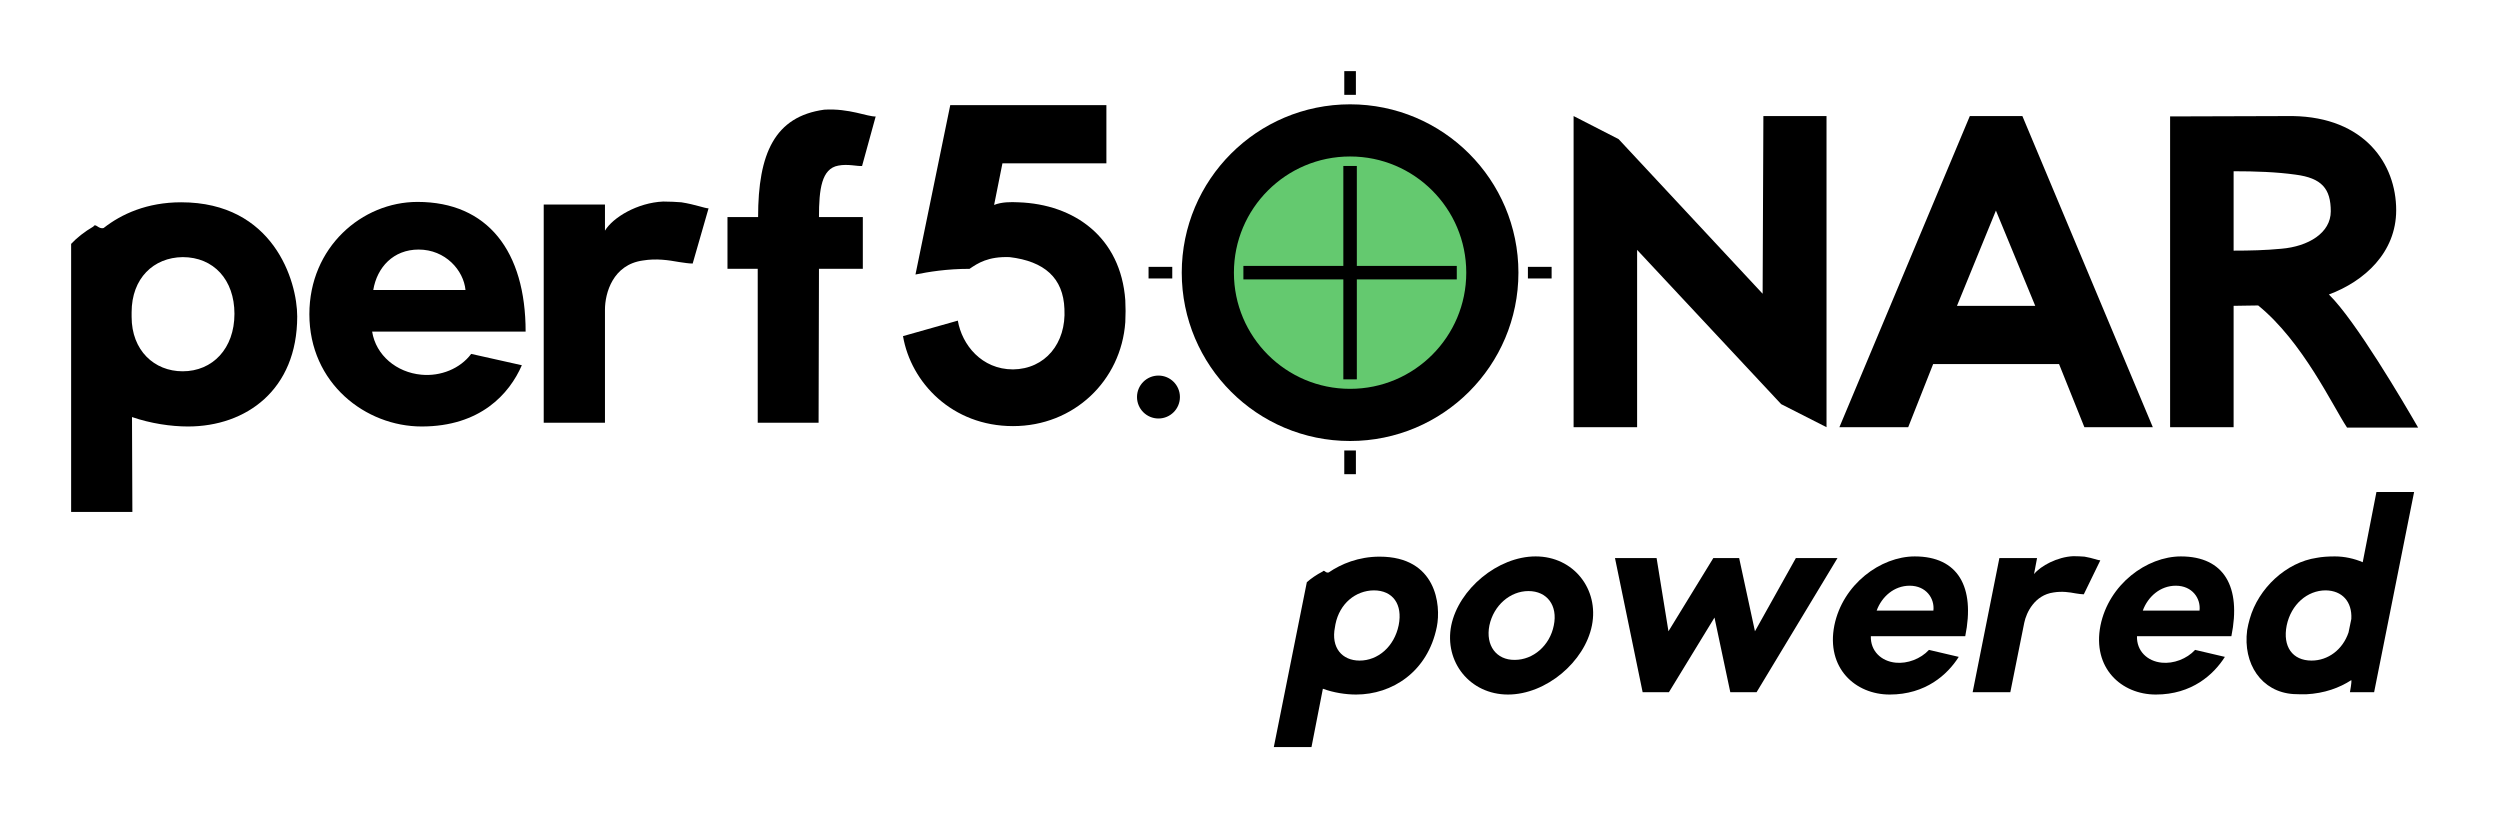
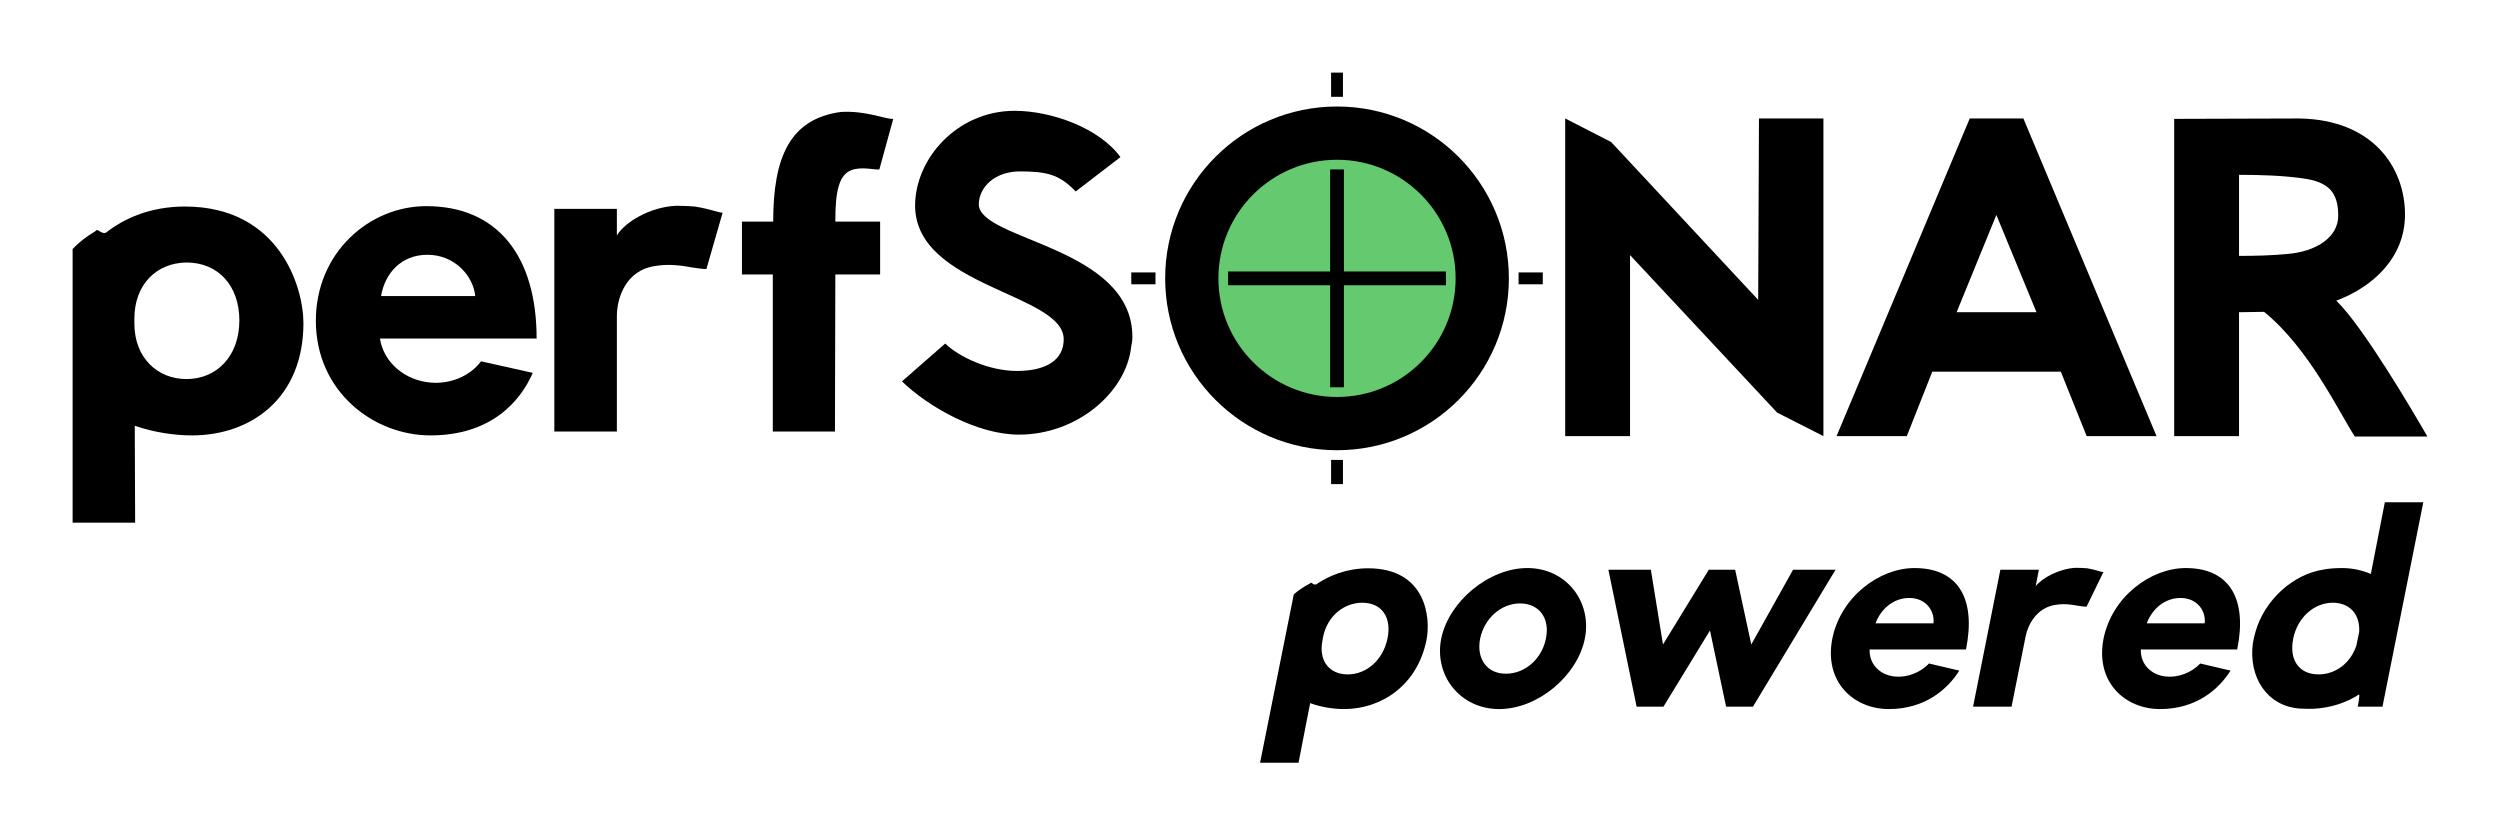
- <svg xmlns="http://www.w3.org/2000/svg" width="527.213mm" height="172.549mm" viewBox="0 0 527.213 172.549" version="1.1" id="svg8">
+ <svg xmlns="http://www.w3.org/2000/svg" width="516.411mm" height="172.549mm" viewBox="0 0 516.411 172.549" version="1.1" id="svg8">
  <defs id="defs2" />
-   <g id="layer4" style="display:inline" transform="translate(14.6448)">
+   <g id="layer4" style="display:inline" transform="translate(6.112114,-1.8065489e-6)">
    <circle transform="translate(187.5687,-139.5)" style="display:inline;opacity:1;fill:#31b63f;fill-opacity:0.75;fill-rule:nonzero;stroke:none;stroke-width:6;stroke-linecap:square;stroke-linejoin:miter;stroke-miterlimit:4;stroke-dasharray:none;stroke-dashoffset:0;stroke-opacity:1" id="path3715-3" cy="197.014" cx="82.479" r="30" />
  </g>
-   <g id="layer1" transform="translate(202.2135,-139.5)" style="display:inline">
+   <g id="layer1" transform="translate(193.6808,-139.5)" style="display:inline">
    <circle style="opacity:1;fill:none;fill-opacity:1;fill-rule:nonzero;stroke:#000000;stroke-width:11;stroke-linecap:square;stroke-linejoin:miter;stroke-miterlimit:4;stroke-dasharray:none;stroke-dashoffset:0;stroke-opacity:1" id="path3715" cy="197" cx="82.5" r="30" />
-     <path style="fill:none;fill-rule:evenodd;stroke:#000000;stroke-width:2.846;stroke-linecap:butt;stroke-linejoin:miter;stroke-miterlimit:4;stroke-dasharray:none;stroke-opacity:1" d="m 105,197 h -45" id="path4522" />
-     <path style="fill:none;fill-rule:evenodd;stroke:#000000;stroke-width:2.846;stroke-linecap:butt;stroke-linejoin:miter;stroke-miterlimit:4;stroke-dasharray:none;stroke-opacity:1" d="m 82.5,219.5 v -45" id="path4522-6" />
-     <path style="fill:none;fill-rule:evenodd;stroke:#000000;stroke-width:2.45;stroke-linecap:butt;stroke-linejoin:miter;stroke-miterlimit:4;stroke-dasharray:none;stroke-opacity:1" d="m 82.5,239.5 v -5" id="path4522-6-7" />
-     <path style="fill:none;fill-rule:evenodd;stroke:#000000;stroke-width:2.449;stroke-linecap:butt;stroke-linejoin:miter;stroke-miterlimit:4;stroke-dasharray:none;stroke-opacity:1" d="M 82.5,159.5 V 154.5" id="path4522-6-7-3" />
-     <path style="fill:none;fill-rule:evenodd;stroke:#000000;stroke-width:2.449;stroke-linecap:butt;stroke-linejoin:miter;stroke-miterlimit:4;stroke-dasharray:none;stroke-opacity:1" d="m 40,197 h 5" id="path4522-6-7-3-5" />
-     <path style="fill:none;fill-rule:evenodd;stroke:#000000;stroke-width:2.45;stroke-linecap:butt;stroke-linejoin:miter;stroke-miterlimit:4;stroke-dasharray:none;stroke-opacity:1" d="M 120,197 H 125" id="path4522-6-7-3-5-6" />
-     <text xml:space="preserve" style="font-style:normal;font-variant:normal;font-weight:normal;font-stretch:normal;line-height:0%;font-family:sans-serif;-inkscape-font-specification:'sans-serif, Normal';text-align:start;letter-spacing:0px;word-spacing:0px;writing-mode:lr-tb;text-anchor:start;fill:#000000;fill-opacity:1;stroke:none;stroke-width:0.265px;stroke-linecap:butt;stroke-linejoin:miter;stroke-opacity:1" x="310" y="219.5" id="text4725">
-       <tspan id="tspan4723" x="310" y="219.5" style="font-size:70.555px;line-height:1.25;stroke-width:0.265px"> </tspan>
+     <path style="fill:none;fill-rule:evenodd;stroke:#000000;stroke-width:2.846;stroke-linecap:butt;stroke-linejoin:miter;stroke-miterlimit:4;stroke-dasharray:none;stroke-opacity:1" d="m 105,197 -45,0" id="path4522" />
+     <path style="fill:none;fill-rule:evenodd;stroke:#000000;stroke-width:2.846;stroke-linecap:butt;stroke-linejoin:miter;stroke-miterlimit:4;stroke-dasharray:none;stroke-opacity:1" d="m 82.5,219.5 0,-45" id="path4522-6" />
+     <path style="fill:none;fill-rule:evenodd;stroke:#000000;stroke-width:2.449;stroke-linecap:butt;stroke-linejoin:miter;stroke-miterlimit:4;stroke-dasharray:none;stroke-opacity:1" d="m 82.5,239.5 0,-5" id="path4522-6-7" />
+     <path style="fill:none;fill-rule:evenodd;stroke:#000000;stroke-width:2.449;stroke-linecap:butt;stroke-linejoin:miter;stroke-miterlimit:4;stroke-dasharray:none;stroke-opacity:1" d="M 82.5,159.5 82.5,154.5" id="path4522-6-7-3" />
+     <path style="fill:none;fill-rule:evenodd;stroke:#000000;stroke-width:2.449;stroke-linecap:butt;stroke-linejoin:miter;stroke-miterlimit:4;stroke-dasharray:none;stroke-opacity:1" d="m 40,197 5,0" id="path4522-6-7-3-5" />
+     <path style="fill:none;fill-rule:evenodd;stroke:#000000;stroke-width:2.449;stroke-linecap:butt;stroke-linejoin:miter;stroke-miterlimit:4;stroke-dasharray:none;stroke-opacity:1" d="M 120,197 125,197" id="path4522-6-7-3-5-6" />
+     <text xml:space="preserve" style="font-style:normal;font-variant:normal;font-weight:normal;font-stretch:normal;font-size:70.556px;line-height:125%;font-family:sans-serif;-inkscape-font-specification:'sans-serif, Normal';text-align:start;letter-spacing:0px;word-spacing:0px;writing-mode:lr-tb;text-anchor:start;fill:#000000;fill-opacity:1;stroke:none;stroke-width:0.265px;stroke-linecap:butt;stroke-linejoin:miter;stroke-opacity:1" x="310" y="219.5" id="text4725">
+       <tspan id="tspan4723" x="310" y="219.5" style="stroke-width:0.265px" />
    </text>
  </g>
-   <g id="layer3" style="display:inline" transform="translate(14.49319)">
-     <g aria-label="perf5" id="text4651-0" style="font-style:normal;font-variant:normal;font-weight:normal;font-stretch:normal;line-height:0%;font-family:'Rabbid Highway Sign II';-inkscape-font-specification:'Rabbid Highway Sign II, Normal';text-align:end;letter-spacing:0px;word-spacing:0px;writing-mode:lr-tb;text-anchor:end;display:inline;fill:#000000;fill-opacity:1;stroke:none;stroke-width:0.265px;stroke-linecap:butt;stroke-linejoin:miter;stroke-opacity:1">
-       <path d="m 13.263,66.819 v -0.957 c 0,-7.176 4.624,-11.561 10.763,-11.64 6.538,0 10.923,4.784 10.923,11.959 0,7.335 -4.624,12.119 -10.923,12.119 -5.98,0 -10.763,-4.385 -10.763,-11.481 z M 23.708,42.661 c -7.176,0 -12.597,2.472 -16.344,5.422 C 6.247,48.401 5.689,46.966 5.211,47.763 3.297,48.88 1.703,50.155 0.507,51.431 v 56.528 H 13.423 l -0.08,-20.012 c 3.907,1.355 8.212,1.993 11.8,1.993 12.278,0 23.042,-7.734 23.042,-23.201 0,-7.495 -5.023,-24.078 -24.477,-24.078 z" style="font-style:normal;font-variant:normal;font-weight:normal;font-stretch:normal;font-size:79.729px;line-height:125%;font-family:'Rabbid Highway Sign II';-inkscape-font-specification:'Rabbid Highway Sign II, Normal';text-align:end;writing-mode:lr-tb;text-anchor:end" id="path991" />
-       <path d="m 64.222,61.158 c 0.797,-4.784 4.226,-8.531 9.567,-8.531 5.661,0 9.488,4.385 9.886,8.531 z m 20.65,13.474 c -2.312,3.109 -6.458,4.784 -10.524,4.385 -5.182,-0.478 -9.567,-4.066 -10.365,-9.089 h 32.37 c 0,-16.903 -7.973,-27.347 -22.802,-27.347 -11.72,0 -22.802,9.567 -22.802,23.679 0,14.59 11.88,23.679 23.679,23.679 12.358,0 18.497,-6.857 21.128,-12.916 z" style="font-style:normal;font-variant:normal;font-weight:normal;font-stretch:normal;font-size:79.729px;line-height:125%;font-family:'Rabbid Highway Sign II';-inkscape-font-specification:'Rabbid Highway Sign II, Normal';text-align:end;writing-mode:lr-tb;text-anchor:end" id="path993" />
-       <path d="m 113.085,43.139 h -12.916 v 46.004 h 12.916 V 65.304 c 0,-3.508 1.674,-9.488 7.973,-10.365 2.87,-0.478 5.422,-0.08 7.654,0.319 1.116,0.159 2.073,0.319 2.87,0.319 l 3.349,-11.64 c -0.797,0 -2.711,-0.797 -5.74,-1.276 -1.116,-0.08 -2.392,-0.159 -3.827,-0.159 -5.422,0.239 -10.604,3.349 -12.278,6.139 z" style="font-style:normal;font-variant:normal;font-weight:normal;font-stretch:normal;font-size:79.729px;line-height:125%;font-family:'Rabbid Highway Sign II';-inkscape-font-specification:'Rabbid Highway Sign II, Normal';text-align:end;writing-mode:lr-tb;text-anchor:end" id="path995" />
-       <path d="m 145.379,45.77 h -6.458 v 10.923 h 6.378 v 32.45 h 12.836 l 0.08,-32.45 h 9.249 V 45.77 h -9.249 c 0,-5.9 0.558,-10.205 4.066,-10.843 1.993,-0.399 3.986,0.159 5.023,0.08 l 2.87,-10.444 c -1.674,0.08 -5.581,-1.754 -10.843,-1.435 -10.444,1.435 -13.953,9.249 -13.953,22.643 z" style="font-style:normal;font-variant:normal;font-weight:normal;font-stretch:normal;font-size:79.729px;line-height:125%;font-family:'Rabbid Highway Sign II';-inkscape-font-specification:'Rabbid Highway Sign II, Normal';text-align:end;writing-mode:lr-tb;text-anchor:end" id="path997" />
-       <path d="m 199.137,77.901 c -6.617,0 -10.763,-5.182 -11.64,-10.285 l -11.561,3.269 c 1.674,9.807 10.365,18.975 23.201,18.975 12.836,0 22.802,-9.567 23.679,-21.925 0.08,-1.595 0.08,-3.109 0,-4.624 -0.957,-13.235 -10.684,-20.251 -22.563,-20.65 -1.595,-0.08 -3.508,-0.08 -5.103,0.558 l 1.754,-8.77 h 21.925 v -12.278 h -32.928 l -7.335,35.719 c 2.791,-0.558 6.538,-1.196 11.401,-1.196 1.754,-1.196 3.907,-2.631 8.451,-2.472 7.335,0.877 11.322,4.385 11.561,10.923 0.399,7.255 -4.066,12.677 -10.843,12.757 z" style="font-style:normal;font-variant:normal;font-weight:normal;font-stretch:normal;font-size:79.729px;line-height:125%;font-family:'Rabbid Highway Sign II';-inkscape-font-specification:'Rabbid Highway Sign II, Normal';text-align:end;writing-mode:lr-tb;text-anchor:end" id="path999" />
+   <g id="layer3" style="display:inline" transform="translate(5.960504,-8.0654894e-7)">
+     <g transform="translate(187.7203,-139.5)" style="font-style:normal;font-variant:normal;font-weight:normal;font-stretch:normal;font-size:79.729px;line-height:125%;font-family:'Rabbid Highway Sign II';-inkscape-font-specification:'Rabbid Highway Sign II, Normal';text-align:end;letter-spacing:0px;word-spacing:0px;writing-mode:lr-tb;text-anchor:end;display:inline;fill:#000000;fill-opacity:1;stroke:none;stroke-width:0.265px;stroke-linecap:butt;stroke-linejoin:miter;stroke-opacity:1" id="text4651-0">
+       <path d="m -165.924,206.319 0,-0.957 c 0,-7.176 4.624,-11.561 10.763,-11.64 6.538,0 10.923,4.784 10.923,11.959 0,7.335 -4.624,12.119 -10.923,12.119 -5.98,0 -10.763,-4.385 -10.763,-11.481 z m 10.444,-24.158 c -7.176,0 -12.597,2.472 -16.344,5.422 -1.116,0.319 -1.674,-1.116 -2.153,-0.319 -1.913,1.116 -3.508,2.392 -4.704,3.668 l 0,56.528 12.916,0 -0.08,-20.012 c 3.907,1.355 8.212,1.993 11.8,1.993 12.278,0 23.042,-7.734 23.042,-23.201 0,-7.495 -5.023,-24.078 -24.477,-24.078 z" style="font-style:normal;font-variant:normal;font-weight:normal;font-stretch:normal;font-size:79.729px;line-height:125%;font-family:'Rabbid Highway Sign II';-inkscape-font-specification:'Rabbid Highway Sign II, Normal';text-align:end;writing-mode:lr-tb;text-anchor:end" id="path3446" />
+       <path d="m -114.965,200.658 c 0.797,-4.784 4.226,-8.531 9.567,-8.531 5.661,0 9.488,4.385 9.886,8.531 l -19.454,0 z m 20.65,13.474 c -2.312,3.109 -6.458,4.784 -10.524,4.385 -5.182,-0.478 -9.567,-4.066 -10.365,-9.089 l 32.37,0 c 0,-16.903 -7.973,-27.347 -22.802,-27.347 -11.72,0 -22.802,9.567 -22.802,23.679 0,14.59 11.88,23.679 23.679,23.679 12.358,0 18.497,-6.857 21.128,-12.916 l -10.684,-2.392 z" style="font-style:normal;font-variant:normal;font-weight:normal;font-stretch:normal;font-size:79.729px;line-height:125%;font-family:'Rabbid Highway Sign II';-inkscape-font-specification:'Rabbid Highway Sign II, Normal';text-align:end;writing-mode:lr-tb;text-anchor:end" id="path3448" />
+       <path d="m -66.259,182.639 -12.916,0 0,46.004 12.916,0 0,-23.839 c 0,-3.508 1.674,-9.488 7.973,-10.365 2.87,-0.478 5.422,-0.08 7.654,0.319 1.116,0.159 2.073,0.319 2.87,0.319 l 3.349,-11.64 c -0.797,0 -2.711,-0.797 -5.74,-1.276 -1.116,-0.08 -2.392,-0.159 -3.827,-0.159 -5.422,0.239 -10.604,3.349 -12.278,6.139 l 0,-5.501 z" style="font-style:normal;font-variant:normal;font-weight:normal;font-stretch:normal;font-size:79.729px;line-height:125%;font-family:'Rabbid Highway Sign II';-inkscape-font-specification:'Rabbid Highway Sign II, Normal';text-align:end;writing-mode:lr-tb;text-anchor:end" id="path3450" />
+       <path d="m -33.965,185.27 -6.458,0 0,10.923 6.378,0 0,32.45 12.836,0 0.08,-32.45 9.249,0 0,-10.923 -9.249,0 c 0,-5.9 0.558,-10.205 4.066,-10.843 1.993,-0.399 3.986,0.159 5.023,0.08 l 2.87,-10.444 c -1.674,0.08 -5.581,-1.754 -10.843,-1.435 -10.444,1.435 -13.953,9.249 -13.953,22.643 z" style="font-style:normal;font-variant:normal;font-weight:normal;font-stretch:normal;font-size:79.729px;line-height:125%;font-family:'Rabbid Highway Sign II';-inkscape-font-specification:'Rabbid Highway Sign II, Normal';text-align:end;writing-mode:lr-tb;text-anchor:end" id="path3452" />
+       <path d="m 28.513,179.051 9.249,-7.096 c -4.385,-6.059 -14.351,-9.567 -21.846,-9.567 -11.88,0 -20.57,9.886 -20.57,19.613 0.08,16.823 30.696,18.098 30.696,27.586 0,4.305 -3.668,6.538 -9.647,6.538 -5.9,0 -12.039,-2.95 -14.83,-5.661 l -8.93,7.813 c 5.342,5.182 15.467,11.003 24.158,11.003 12.119,0 22.244,-8.85 23.201,-18.258 0.159,-0.638 0.239,-1.276 0.239,-1.913 0,-18.736 -31.732,-19.932 -31.732,-27.427 0.08,-3.588 3.349,-6.857 8.77,-6.777 4.704,0.08 7.654,0.319 11.242,4.146 z" style="font-style:normal;font-variant:normal;font-weight:normal;font-stretch:normal;font-size:79.729px;line-height:125%;font-family:'Rabbid Highway Sign II';-inkscape-font-specification:'Rabbid Highway Sign II, Normal';text-align:end;writing-mode:lr-tb;text-anchor:end" id="path3454" />
    </g>
-     <g aria-label="NAR" id="text4651" style="font-style:normal;font-variant:normal;font-weight:normal;font-stretch:normal;line-height:0%;font-family:sans-serif;-inkscape-font-specification:'sans-serif, Normal';text-align:start;letter-spacing:0px;word-spacing:0px;writing-mode:lr-tb;text-anchor:start;display:inline;fill:#000000;fill-opacity:1;stroke:none;stroke-width:0.265px;stroke-linecap:butt;stroke-linejoin:miter;stroke-opacity:1">
-       <path d="m 317.356,90.089 h 13.394 V 52.697 l 30.376,32.529 9.567,4.863 V 24.473 h -13.315 l -0.159,37.472 -30.376,-32.609 -9.488,-4.863 z" style="font-style:normal;font-variant:normal;font-weight:normal;font-stretch:normal;font-size:79.728px;line-height:1.25;font-family:'Rabbid Highway Sign II';-inkscape-font-specification:'Rabbid Highway Sign II, Normal';text-align:start;writing-mode:lr-tb;text-anchor:start;stroke-width:0.265px" id="path1002" />
-       <path d="M 411.997,24.473 H 400.915 L 373.409,90.089 h 14.51 l 5.262,-13.315 h 26.549 l 5.342,13.315 h 14.431 z m 2.711,40.023 h -16.504 l 8.212,-20.091 z" style="font-style:normal;font-variant:normal;font-weight:normal;font-stretch:normal;font-size:79.728px;line-height:1.25;font-family:'Rabbid Highway Sign II';-inkscape-font-specification:'Rabbid Highway Sign II, Normal';text-align:start;writing-mode:lr-tb;text-anchor:start;stroke-width:0.265px" id="path1004" />
-       <path d="M 443.149,24.553 V 90.089 h 13.394 V 64.496 c 1.515,0 3.349,-0.08 5.182,-0.08 9.408,7.654 15.627,21.048 18.736,25.752 h 14.989 C 492.421,84.907 482.216,67.526 476.635,62.105 c 7.494,-2.79 14.192,-8.85 14.192,-17.779 0,-9.727 -6.617,-19.613 -21.845,-19.852 z m 13.394,28.303 V 36.113 c 4.624,0 9.089,0.159 13.075,0.718 5.501,0.718 7.415,2.95 7.415,7.734 0,4.544 -4.704,7.415 -10.444,7.893 -3.269,0.319 -6.697,0.399 -10.046,0.399 z" style="font-style:normal;font-variant:normal;font-weight:normal;font-stretch:normal;font-size:79.728px;line-height:1.25;font-family:'Rabbid Highway Sign II';-inkscape-font-specification:'Rabbid Highway Sign II, Normal';text-align:start;writing-mode:lr-tb;text-anchor:start;stroke-width:0.265px" id="path1006" />
+     <g style="font-style:normal;font-variant:normal;font-weight:normal;font-stretch:normal;font-size:88.9px;line-height:125%;font-family:sans-serif;-inkscape-font-specification:'sans-serif, Normal';text-align:start;letter-spacing:0px;word-spacing:0px;writing-mode:lr-tb;text-anchor:start;display:inline;fill:#000000;fill-opacity:1;stroke:none;stroke-width:0.265px;stroke-linecap:butt;stroke-linejoin:miter;stroke-opacity:1" id="text4651">
+       <path d="m 317.356,90.089 13.394,0 0,-37.392 30.376,32.529 9.567,4.863 0,-65.616 -13.315,0 -0.159,37.472 -30.376,-32.609 -9.488,-4.863 0,65.616 z" style="font-style:normal;font-variant:normal;font-weight:normal;font-stretch:normal;font-size:79.728px;font-family:'Rabbid Highway Sign II';-inkscape-font-specification:'Rabbid Highway Sign II, Normal';text-align:start;writing-mode:lr-tb;text-anchor:start;stroke-width:0.265px" id="path3439" />
+       <path d="m 411.997,24.473 -11.082,0 -27.506,65.616 14.51,0 5.262,-13.315 26.549,0 5.342,13.315 14.431,0 -27.506,-65.616 z m 2.711,40.023 -16.504,0 8.212,-20.091 8.292,20.091 z" style="font-style:normal;font-variant:normal;font-weight:normal;font-stretch:normal;font-size:79.728px;font-family:'Rabbid Highway Sign II';-inkscape-font-specification:'Rabbid Highway Sign II, Normal';text-align:start;writing-mode:lr-tb;text-anchor:start;stroke-width:0.265px" id="path3441" />
+       <path d="m 443.149,24.553 0,65.536 13.394,0 0,-25.593 c 1.515,0 3.349,-0.08 5.182,-0.08 9.408,7.654 15.627,21.048 18.736,25.752 l 14.989,0 c -3.03,-5.262 -13.235,-22.643 -18.816,-28.064 7.494,-2.79 14.192,-8.85 14.192,-17.779 0,-9.727 -6.617,-19.613 -21.845,-19.852 l -25.832,0.08 z m 13.394,28.303 0,-16.743 c 4.624,0 9.089,0.159 13.075,0.718 5.501,0.718 7.415,2.95 7.415,7.734 0,4.544 -4.704,7.415 -10.444,7.893 -3.269,0.319 -6.697,0.399 -10.046,0.399 z" style="font-style:normal;font-variant:normal;font-weight:normal;font-stretch:normal;font-size:79.728px;font-family:'Rabbid Highway Sign II';-inkscape-font-specification:'Rabbid Highway Sign II, Normal';text-align:start;writing-mode:lr-tb;text-anchor:start;stroke-width:0.265px" id="path3443" />
    </g>
-     <circle style="fill:#000000;fill-opacity:1;fill-rule:evenodd;stroke-width:0.265" id="path166" cx="229.81" cy="83.729" r="4.526" />
  </g>
-   <g id="layer2" style="display:inline" transform="translate(17.36553,15.00001)">
-     <g aria-label="powered" id="text4651-0-4" style="font-style:normal;font-variant:normal;font-weight:normal;font-stretch:normal;line-height:0%;font-family:sans-serif;-inkscape-font-specification:'sans-serif, Normal';text-align:start;letter-spacing:0px;word-spacing:0px;writing-mode:lr-tb;text-anchor:start;fill:#000000;fill-opacity:1;stroke:none;stroke-width:0.265px;stroke-linecap:butt;stroke-linejoin:miter;stroke-opacity:1">
-       <path d="m 264.158,117.247 0.098,-0.588 c 0.883,-4.413 4.266,-7.11 8.091,-7.159 4.021,0 6.13,2.942 5.247,7.355 -0.932,4.511 -4.364,7.453 -8.238,7.453 -3.678,0 -6.08,-2.697 -5.198,-7.061 z m 9.415,-14.858 c -4.413,0 -8.091,1.52 -10.739,3.334 -0.736,0.196 -0.883,-0.687 -1.275,-0.196 -1.324,0.686 -2.452,1.471 -3.334,2.256 l -6.963,34.767 h 7.944 l 2.403,-12.308 c 2.256,0.834 4.806,1.226 7.012,1.226 7.552,0 15.103,-4.756 17.016,-14.27 0.932,-4.609 -0.098,-14.809 -12.063,-14.809 z" style="font-style:italic;font-variant:normal;font-weight:normal;font-stretch:normal;font-size:49.036px;line-height:1.25;font-family:'Rabbid Highway Sign II';-inkscape-font-specification:'Rabbid Highway Sign II, Normal';text-align:end;writing-mode:lr-tb;text-anchor:end;stroke-width:0.265px" id="path1009" />
-       <path d="m 296.723,116.903 c 0.883,-4.217 4.364,-7.257 8.238,-7.257 3.923,0 6.228,3.04 5.345,7.257 -0.834,4.217 -4.315,7.257 -8.238,7.257 -3.874,0.049 -6.179,-3.04 -5.345,-7.257 z m -8.042,0 c -1.52,7.65 3.923,14.564 11.965,14.564 8.042,0 16.182,-6.914 17.702,-14.564 1.52,-7.601 -3.825,-14.564 -11.867,-14.564 -7.993,0 -16.231,6.914 -17.8,14.564 z" style="font-style:italic;font-variant:normal;font-weight:normal;font-stretch:normal;font-size:49.036px;line-height:1.25;font-family:'Rabbid Highway Sign II';-inkscape-font-specification:'Rabbid Highway Sign II, Normal';text-align:end;writing-mode:lr-tb;text-anchor:end;stroke-width:0.265px" id="path1011" />
-       <path d="m 334.584,130.977 9.611,-15.741 3.334,15.741 h 5.541 l 17.065,-28.294 h -8.777 l -8.63,15.446 -3.334,-15.446 h -5.443 l -9.464,15.446 -2.501,-15.446 h -8.777 l 5.835,28.294 z" style="font-style:italic;font-variant:normal;font-weight:normal;font-stretch:normal;font-size:49.036px;line-height:1.25;font-family:'Rabbid Highway Sign II';-inkscape-font-specification:'Rabbid Highway Sign II, Normal';text-align:end;writing-mode:lr-tb;text-anchor:end;stroke-width:0.265px" id="path1013" />
-       <path d="m 378.394,113.765 c 1.079,-2.942 3.678,-5.247 6.963,-5.247 3.482,0 5.296,2.697 5.002,5.247 z m 11.033,8.287 c -1.765,1.912 -4.56,2.942 -7.012,2.697 -3.089,-0.294 -5.345,-2.501 -5.247,-5.59 h 19.909 c 2.109,-10.396 -1.52,-16.819 -10.641,-16.819 -7.208,0 -15.201,5.884 -16.966,14.564 -1.765,8.974 4.413,14.564 11.671,14.564 7.601,0 12.21,-4.217 14.564,-7.944 z" style="font-style:italic;font-variant:normal;font-weight:normal;font-stretch:normal;font-size:49.036px;line-height:1.25;font-family:'Rabbid Highway Sign II';-inkscape-font-specification:'Rabbid Highway Sign II, Normal';text-align:end;writing-mode:lr-tb;text-anchor:end;stroke-width:0.265px" id="path1015" />
-       <path d="m 412.22,102.683 h -7.944 l -5.639,28.294 h 7.944 l 2.942,-14.662 c 0.441,-2.158 2.207,-5.835 6.179,-6.375 1.814,-0.294 3.334,-0.049 4.658,0.196 0.687,0.098 1.226,0.196 1.716,0.196 l 3.482,-7.159 c -0.49,0 -1.569,-0.49 -3.334,-0.785 -0.686,-0.049 -1.471,-0.098 -2.354,-0.098 -3.383,0.147 -6.914,2.06 -8.287,3.776 z" style="font-style:italic;font-variant:normal;font-weight:normal;font-stretch:normal;font-size:49.036px;line-height:1.25;font-family:'Rabbid Highway Sign II';-inkscape-font-specification:'Rabbid Highway Sign II, Normal';text-align:end;writing-mode:lr-tb;text-anchor:end;stroke-width:0.265px" id="path1017" />
-       <path d="m 434.518,113.765 c 1.079,-2.942 3.678,-5.247 6.963,-5.247 3.482,0 5.296,2.697 5.002,5.247 z m 11.033,8.287 c -1.765,1.912 -4.56,2.942 -7.012,2.697 -3.089,-0.294 -5.345,-2.501 -5.247,-5.59 h 19.909 c 2.109,-10.396 -1.52,-16.819 -10.641,-16.819 -7.208,0 -15.201,5.884 -16.966,14.564 -1.765,8.974 4.413,14.564 11.671,14.564 7.601,0 12.21,-4.217 14.564,-7.944 z" style="font-style:italic;font-variant:normal;font-weight:normal;font-stretch:normal;font-size:49.036px;line-height:1.25;font-family:'Rabbid Highway Sign II';-inkscape-font-specification:'Rabbid Highway Sign II, Normal';text-align:end;writing-mode:lr-tb;text-anchor:end;stroke-width:0.265px" id="path1019" />
-       <path d="m 464.862,116.903 c 0.932,-4.462 4.364,-7.404 8.238,-7.404 3.433,0.049 5.59,2.354 5.394,6.031 l -0.588,2.844 c -1.226,3.629 -4.315,5.933 -7.797,5.933 -4.021,0 -6.13,-2.942 -5.247,-7.404 z m 26.872,-28.147 h -7.944 l -2.893,14.809 c -1.814,-0.785 -3.874,-1.226 -5.884,-1.226 -1.422,0 -2.795,0.098 -3.776,0.294 -6.473,0.932 -12.357,6.424 -14.171,12.896 -0.245,0.785 -0.392,1.569 -0.539,2.354 -0.932,7.061 2.991,13.044 9.758,13.485 0.932,0.049 1.814,0.049 2.648,0.049 3.923,-0.196 7.061,-1.373 9.562,-2.991 0.098,0.539 -0.245,2.207 -0.294,2.55 h 5.1 z" style="font-style:italic;font-variant:normal;font-weight:normal;font-stretch:normal;font-size:49.036px;line-height:1.25;font-family:'Rabbid Highway Sign II';-inkscape-font-specification:'Rabbid Highway Sign II, Normal';text-align:end;writing-mode:lr-tb;text-anchor:end;stroke-width:0.265px" id="path1021" />
+   <g id="layer2" style="display:inline" transform="translate(8.832844,14.99999)">
+     <g style="font-style:normal;font-variant:normal;font-weight:normal;font-stretch:normal;font-size:69.144px;line-height:125%;font-family:sans-serif;-inkscape-font-specification:'sans-serif, Normal';text-align:start;letter-spacing:0px;word-spacing:0px;writing-mode:lr-tb;text-anchor:start;fill:#000000;fill-opacity:1;stroke:none;stroke-width:0.265px;stroke-linecap:butt;stroke-linejoin:miter;stroke-opacity:1" id="text4651-0-4">
+       <path d="m 264.349,117.247 0.098,-0.588 c 0.883,-4.413 4.266,-7.11 8.091,-7.159 4.021,0 6.13,2.942 5.247,7.355 -0.932,4.511 -4.364,7.453 -8.238,7.453 -3.678,0 -6.08,-2.697 -5.198,-7.061 z m 9.415,-14.858 c -4.413,0 -8.091,1.52 -10.739,3.334 -0.736,0.196 -0.883,-0.686 -1.275,-0.196 -1.324,0.687 -2.452,1.471 -3.334,2.256 l -6.963,34.767 7.944,0 2.403,-12.308 c 2.256,0.834 4.806,1.226 7.012,1.226 7.552,0 15.103,-4.756 17.016,-14.27 0.932,-4.609 -0.098,-14.809 -12.063,-14.809 z" style="font-style:italic;font-variant:normal;font-weight:normal;font-stretch:normal;font-size:49.036px;font-family:'Rabbid Highway Sign II';-inkscape-font-specification:'Rabbid Highway Sign II, Normal';text-align:end;writing-mode:lr-tb;text-anchor:end;stroke-width:0.265px" id="path3424" />
+       <path d="m 296.915,116.903 c 0.883,-4.217 4.364,-7.257 8.238,-7.257 3.923,0 6.228,3.04 5.345,7.257 -0.834,4.217 -4.315,7.257 -8.238,7.257 -3.874,0.049 -6.179,-3.04 -5.345,-7.257 z m -8.042,0 c -1.52,7.65 3.923,14.564 11.965,14.564 8.042,0 16.182,-6.914 17.702,-14.564 1.52,-7.601 -3.825,-14.564 -11.867,-14.564 -7.993,0 -16.231,6.914 -17.8,14.564 z" style="font-style:italic;font-variant:normal;font-weight:normal;font-stretch:normal;font-size:49.036px;font-family:'Rabbid Highway Sign II';-inkscape-font-specification:'Rabbid Highway Sign II, Normal';text-align:end;writing-mode:lr-tb;text-anchor:end;stroke-width:0.265px" id="path3426" />
+       <path d="m 334.776,130.977 9.611,-15.741 3.334,15.741 5.541,0 17.065,-28.294 -8.777,0 -8.63,15.446 -3.334,-15.446 -5.443,0 -9.464,15.446 -2.501,-15.446 -8.777,0 5.835,28.294 5.541,0 z" style="font-style:italic;font-variant:normal;font-weight:normal;font-stretch:normal;font-size:49.036px;font-family:'Rabbid Highway Sign II';-inkscape-font-specification:'Rabbid Highway Sign II, Normal';text-align:end;writing-mode:lr-tb;text-anchor:end;stroke-width:0.265px" id="path3428" />
+       <path d="m 378.586,113.765 c 1.079,-2.942 3.678,-5.247 6.963,-5.247 3.482,0 5.296,2.697 5.002,5.247 l -11.965,0 z m 11.033,8.287 c -1.765,1.912 -4.56,2.942 -7.012,2.697 -3.089,-0.294 -5.345,-2.501 -5.247,-5.59 l 19.909,0 c 2.109,-10.396 -1.52,-16.819 -10.641,-16.819 -7.208,0 -15.201,5.884 -16.966,14.564 -1.765,8.974 4.413,14.564 11.671,14.564 7.601,0 12.21,-4.217 14.564,-7.944 l -6.277,-1.471 z" style="font-style:italic;font-variant:normal;font-weight:normal;font-stretch:normal;font-size:49.036px;font-family:'Rabbid Highway Sign II';-inkscape-font-specification:'Rabbid Highway Sign II, Normal';text-align:end;writing-mode:lr-tb;text-anchor:end;stroke-width:0.265px" id="path3430" />
+       <path d="m 412.316,102.683 -7.944,0 -5.639,28.294 7.944,0 2.942,-14.662 c 0.441,-2.158 2.207,-5.835 6.179,-6.375 1.814,-0.294 3.334,-0.049 4.658,0.196 0.686,0.098 1.226,0.196 1.716,0.196 l 3.482,-7.159 c -0.49,0 -1.569,-0.49 -3.334,-0.785 -0.687,-0.049 -1.471,-0.098 -2.354,-0.098 -3.383,0.147 -6.914,2.06 -8.287,3.776 l 0.637,-3.383 z" style="font-style:italic;font-variant:normal;font-weight:normal;font-stretch:normal;font-size:49.036px;font-family:'Rabbid Highway Sign II';-inkscape-font-specification:'Rabbid Highway Sign II, Normal';text-align:end;writing-mode:lr-tb;text-anchor:end;stroke-width:0.265px" id="path3432" />
+       <path d="m 434.613,113.765 c 1.079,-2.942 3.678,-5.247 6.963,-5.247 3.482,0 5.296,2.697 5.002,5.247 l -11.965,0 z m 11.033,8.287 c -1.765,1.912 -4.56,2.942 -7.012,2.697 -3.089,-0.294 -5.345,-2.501 -5.247,-5.59 l 19.909,0 c 2.109,-10.396 -1.52,-16.819 -10.641,-16.819 -7.208,0 -15.201,5.884 -16.966,14.564 -1.765,8.974 4.413,14.564 11.671,14.564 7.601,0 12.21,-4.217 14.564,-7.944 l -6.277,-1.471 z" style="font-style:italic;font-variant:normal;font-weight:normal;font-stretch:normal;font-size:49.036px;font-family:'Rabbid Highway Sign II';-inkscape-font-specification:'Rabbid Highway Sign II, Normal';text-align:end;writing-mode:lr-tb;text-anchor:end;stroke-width:0.265px" id="path3434" />
+       <path d="m 464.862,116.903 c 0.932,-4.462 4.364,-7.404 8.238,-7.404 3.433,0.049 5.59,2.354 5.394,6.031 l -0.588,2.844 c -1.226,3.629 -4.315,5.933 -7.797,5.933 -4.021,0 -6.13,-2.942 -5.247,-7.404 z m 26.872,-28.147 -7.944,0 -2.893,14.809 c -1.814,-0.785 -3.874,-1.226 -5.884,-1.226 -1.422,0 -2.795,0.098 -3.776,0.294 -6.473,0.932 -12.357,6.424 -14.171,12.896 -0.245,0.785 -0.392,1.569 -0.539,2.354 -0.932,7.061 2.991,13.044 9.758,13.485 0.932,0.049 1.814,0.049 2.648,0.049 3.923,-0.196 7.061,-1.373 9.562,-2.991 0.098,0.539 -0.245,2.207 -0.294,2.55 l 5.1,0 8.434,-42.22 z" style="font-style:italic;font-variant:normal;font-weight:normal;font-stretch:normal;font-size:49.036px;font-family:'Rabbid Highway Sign II';-inkscape-font-specification:'Rabbid Highway Sign II, Normal';text-align:end;writing-mode:lr-tb;text-anchor:end;stroke-width:0.265px" id="path3436" />
    </g>
-     <text xml:space="preserve" style="font-style:normal;font-variant:normal;font-weight:normal;font-stretch:normal;line-height:0%;font-family:sans-serif;-inkscape-font-specification:'sans-serif, Normal';text-align:start;letter-spacing:0px;word-spacing:0px;writing-mode:lr-tb;text-anchor:start;fill:#000000;fill-opacity:1;stroke:none;stroke-width:0.265px;stroke-linecap:butt;stroke-linejoin:miter;stroke-opacity:1" x="363.988" y="-165.556" id="text6229">
-       <tspan id="tspan6227" x="363.988" y="-165.556" style="font-size:70.555px;line-height:1.25;stroke-width:0.265px"> </tspan>
+     <text xml:space="preserve" style="font-style:normal;font-variant:normal;font-weight:normal;font-stretch:normal;font-size:70.556px;line-height:125%;font-family:sans-serif;-inkscape-font-specification:'sans-serif, Normal';text-align:start;letter-spacing:0px;word-spacing:0px;writing-mode:lr-tb;text-anchor:start;fill:#000000;fill-opacity:1;stroke:none;stroke-width:0.265px;stroke-linecap:butt;stroke-linejoin:miter;stroke-opacity:1" x="363.988" y="-165.556" id="text6229">
+       <tspan id="tspan6227" x="363.988" y="-165.556" style="stroke-width:0.265px" />
    </text>
-     <text xml:space="preserve" style="font-style:normal;font-variant:normal;font-weight:normal;font-stretch:normal;line-height:0%;font-family:sans-serif;-inkscape-font-specification:'sans-serif, Normal';text-align:start;letter-spacing:0px;word-spacing:0px;writing-mode:lr-tb;text-anchor:start;fill:#000000;fill-opacity:1;stroke:none;stroke-width:0.265px;stroke-linecap:butt;stroke-linejoin:miter;stroke-opacity:1" x="557.348" y="80" id="text842">
-       <tspan id="tspan840" x="557.348" y="80" style="font-size:70.555px;line-height:1.25;stroke-width:0.265px"> </tspan>
+     <text xml:space="preserve" style="font-style:normal;font-variant:normal;font-weight:normal;font-stretch:normal;font-size:70.556px;line-height:125%;font-family:sans-serif;-inkscape-font-specification:'sans-serif, Normal';text-align:start;letter-spacing:0px;word-spacing:0px;writing-mode:lr-tb;text-anchor:start;fill:#000000;fill-opacity:1;stroke:none;stroke-width:0.265px;stroke-linecap:butt;stroke-linejoin:miter;stroke-opacity:1" x="557.348" y="80" id="text842">
+       <tspan id="tspan840" x="557.348" y="80" style="stroke-width:0.265px" />
    </text>
-     <text xml:space="preserve" style="font-style:normal;font-variant:normal;font-weight:normal;font-stretch:normal;line-height:0%;font-family:sans-serif;-inkscape-font-specification:'sans-serif, Normal';text-align:start;letter-spacing:0px;word-spacing:0px;writing-mode:lr-tb;text-anchor:start;fill:#000000;fill-opacity:1;stroke:none;stroke-width:0.265px;stroke-linecap:butt;stroke-linejoin:miter;stroke-opacity:1" x="403.326" y="-263.632" id="text846">
-       <tspan id="tspan844" x="403.326" y="-263.632" style="font-size:70.555px;line-height:1.25;stroke-width:0.265px"> </tspan>
+     <text xml:space="preserve" style="font-style:normal;font-variant:normal;font-weight:normal;font-stretch:normal;font-size:70.556px;line-height:125%;font-family:sans-serif;-inkscape-font-specification:'sans-serif, Normal';text-align:start;letter-spacing:0px;word-spacing:0px;writing-mode:lr-tb;text-anchor:start;fill:#000000;fill-opacity:1;stroke:none;stroke-width:0.265px;stroke-linecap:butt;stroke-linejoin:miter;stroke-opacity:1" x="403.326" y="-263.632" id="text846">
+       <tspan id="tspan844" x="403.326" y="-263.632" style="stroke-width:0.265px" />
    </text>
  </g>
</svg>
